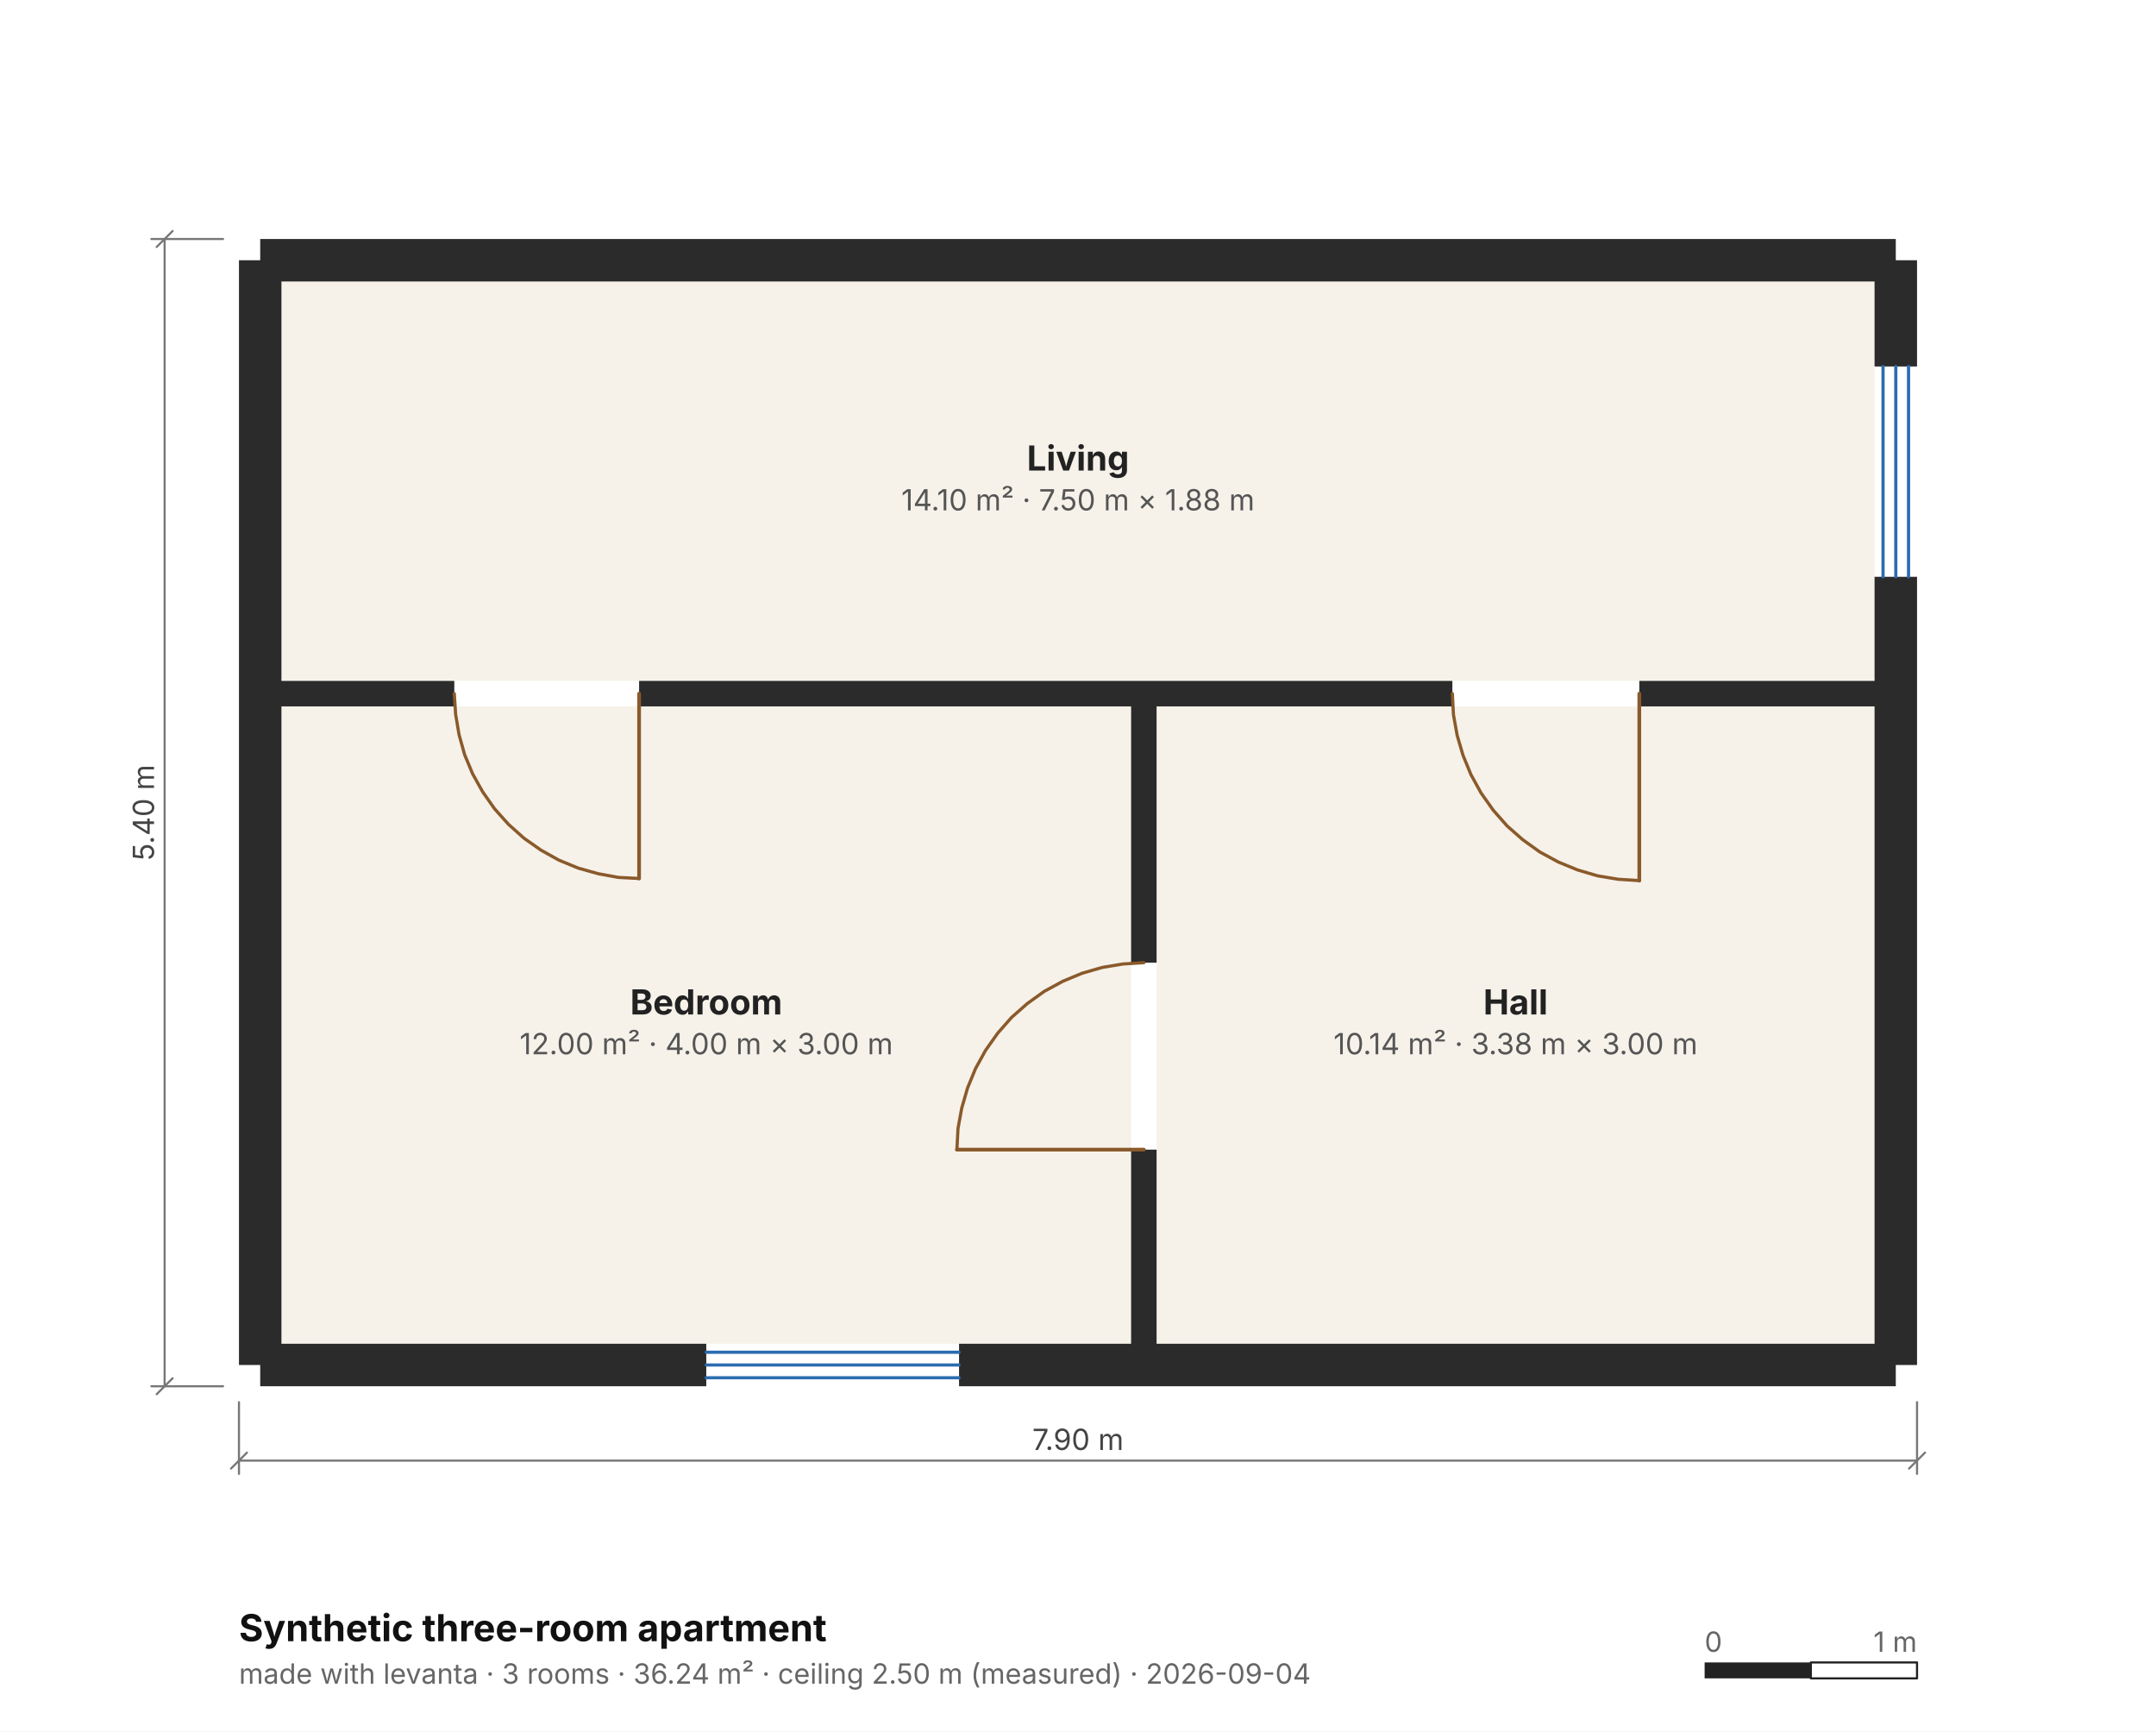
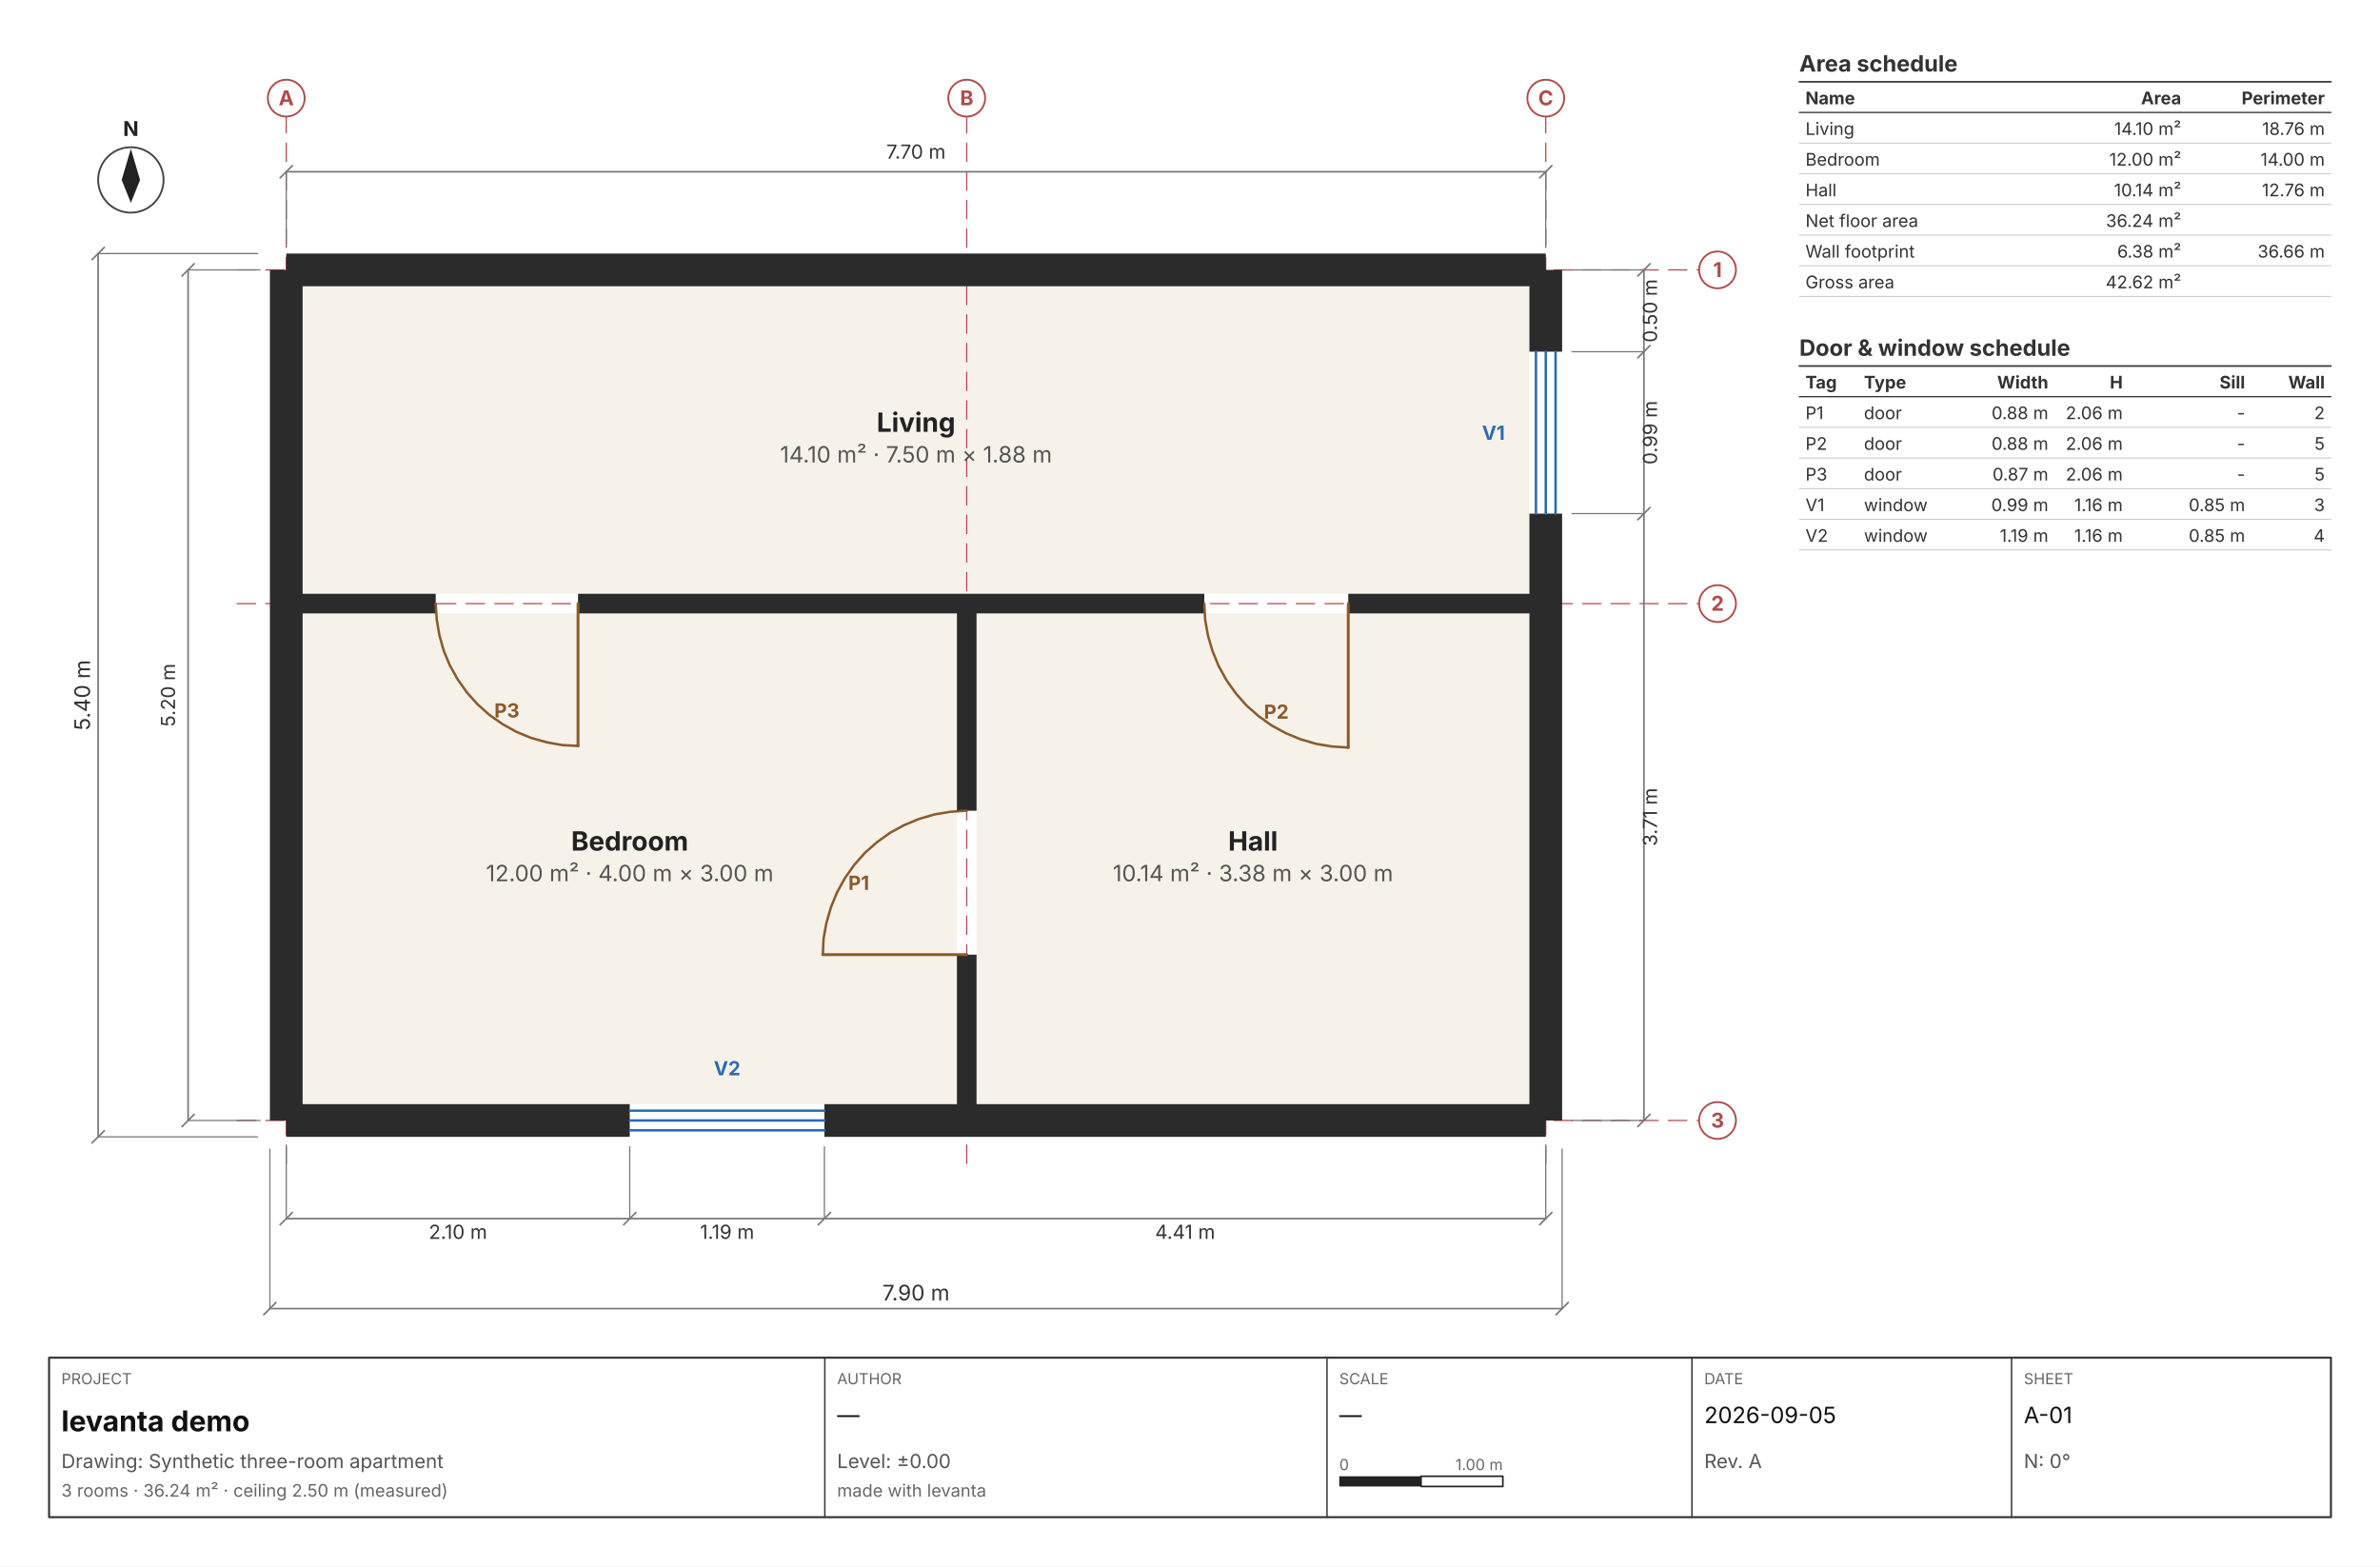
- <svg xmlns="http://www.w3.org/2000/svg" width="812" height="652" viewBox="0 0 812 652" font-family="Inter, 'Segoe UI', Helvetica, Arial, sans-serif">
-   <rect width="812" height="652" fill="#ffffff" />
-   <path class="room" d="M 706.0,106.0 106.0,106.0 106.0,256.4 706.0,256.4 Z" fill="#f6f2ea" />
-   <path class="room" d="M 426.0,266.0 106.0,266.0 106.0,506.0 426.0,506.0 Z" fill="#f6f2ea" />
-   <path class="room" d="M 435.6,266.0 435.6,506.0 706.0,506.0 706.0,266.0 Z" fill="#f6f2ea" />
-   <path class="wall" d="M 90.0,98.0 106.0,98.0 106.0,514.0 90.0,514.0 90.0,98.0 Z" fill="#2b2b2b" />
-   <path class="wall" d="M 435.6,261.2 435.6,362.5 426.0,362.5 426.0,261.2 435.6,261.2 Z" fill="#2b2b2b" />
-   <path class="wall" d="M 435.6,514.0 426.0,514.0 426.0,432.9 435.6,432.9 435.6,514.0 Z" fill="#2b2b2b" />
-   <path class="wall" d="M 722.0,98.0 722.0,138.0 706.0,138.0 706.0,98.0 722.0,98.0 Z" fill="#2b2b2b" />
-   <path class="wall" d="M 722.0,514.0 706.0,514.0 706.0,217.2 722.0,217.2 722.0,514.0 Z" fill="#2b2b2b" />
-   <path class="wall" d="M 98.0,506.0 266.0,506.0 266.0,522.0 98.0,522.0 98.0,506.0 Z" fill="#2b2b2b" />
-   <path class="wall" d="M 714.0,506.0 714.0,522.0 361.2,522.0 361.2,506.0 714.0,506.0 Z" fill="#2b2b2b" />
-   <path class="wall" d="M 98.0,256.4 171.1,256.4 171.1,266.0 98.0,266.0 98.0,256.4 Z" fill="#2b2b2b" />
-   <path class="wall" d="M 547.0,256.4 547.0,266.0 240.7,266.0 240.7,256.4 547.0,256.4 Z" fill="#2b2b2b" />
-   <path class="wall" d="M 714.0,256.4 714.0,266.0 617.4,266.0 617.4,256.4 714.0,256.4 Z" fill="#2b2b2b" />
-   <path class="wall" d="M 98.0,106.0 98.0,90.0 714.0,90.0 714.0,106.0 98.0,106.0 Z" fill="#2b2b2b" />
-   <path class="door" d="M 430.8,432.9 L 360.4,432.9" fill="none" stroke="#8a5a2b" stroke-width="1.4" stroke-linejoin="round" stroke-linecap="round" />
-   <path class="door" d="M 360.4,432.9 L 360.8,425.0 L 362.2,417.3 L 364.4,409.7 L 367.4,402.4 L 371.2,395.5 L 375.8,389.0 L 381.0,383.1 L 386.9,377.9 L 393.3,373.3 L 400.3,369.5 L 407.5,366.5 L 415.1,364.3 L 422.9,363.0 L 430.8,362.5" fill="none" stroke="#8a5a2b" stroke-width="1.2" stroke-linejoin="round" stroke-linecap="round" />
-   <path class="window" d="M 718.8,217.2 L 718.8,138.0" fill="none" stroke="#2b6cb0" stroke-width="1.2" stroke-linejoin="round" stroke-linecap="round" />
-   <path class="window" d="M 714.0,217.2 L 714.0,138.0" fill="none" stroke="#2b6cb0" stroke-width="1.2" stroke-linejoin="round" stroke-linecap="round" />
-   <path class="window" d="M 709.2,217.2 L 709.2,138.0" fill="none" stroke="#2b6cb0" stroke-width="1.2" stroke-linejoin="round" stroke-linecap="round" />
-   <path class="window" d="M 361.2,509.2 L 266.0,509.2" fill="none" stroke="#2b6cb0" stroke-width="1.2" stroke-linejoin="round" stroke-linecap="round" />
-   <path class="window" d="M 361.2,514.0 L 266.0,514.0" fill="none" stroke="#2b6cb0" stroke-width="1.2" stroke-linejoin="round" stroke-linecap="round" />
-   <path class="window" d="M 361.2,518.8 L 266.0,518.8" fill="none" stroke="#2b6cb0" stroke-width="1.2" stroke-linejoin="round" stroke-linecap="round" />
-   <path class="door" d="M 617.4,261.2 L 617.4,331.6" fill="none" stroke="#8a5a2b" stroke-width="1.4" stroke-linejoin="round" stroke-linecap="round" />
-   <path class="door" d="M 617.4,331.6 L 609.5,331.1 L 601.7,329.8 L 594.2,327.6 L 586.9,324.6 L 579.9,320.8 L 573.5,316.2 L 567.6,311.0 L 562.4,305.1 L 557.8,298.6 L 554.0,291.7 L 551.0,284.4 L 548.8,276.9 L 547.4,269.1 L 547.0,261.2" fill="none" stroke="#8a5a2b" stroke-width="1.2" stroke-linejoin="round" stroke-linecap="round" />
-   <path class="door" d="M 240.7,261.2 L 240.7,330.8" fill="none" stroke="#8a5a2b" stroke-width="1.4" stroke-linejoin="round" stroke-linecap="round" />
-   <path class="door" d="M 240.7,330.8 L 232.9,330.4 L 225.3,329.0 L 217.8,326.9 L 210.5,323.9 L 203.7,320.1 L 197.3,315.6 L 191.5,310.4 L 186.3,304.6 L 181.8,298.2 L 178.0,291.4 L 175.0,284.2 L 172.9,276.7 L 171.6,269.0 L 171.1,261.2" fill="none" stroke="#8a5a2b" stroke-width="1.2" stroke-linejoin="round" stroke-linecap="round" />
-   <text class="label" x="406.0" y="177.2" font-size="13" text-anchor="middle" fill="#222222" font-weight="700">Living</text>
-   <text class="label" x="406.0" y="192.2" font-size="11" text-anchor="middle" fill="#555555">14.10 m² · 7.50 m × 1.88 m</text>
-   <text class="label" x="266.0" y="382.0" font-size="13" text-anchor="middle" fill="#222222" font-weight="700">Bedroom</text>
-   <text class="label" x="266.0" y="397.0" font-size="11" text-anchor="middle" fill="#555555">12.00 m² · 4.00 m × 3.00 m</text>
-   <text class="label" x="570.8" y="382.0" font-size="13" text-anchor="middle" fill="#222222" font-weight="700">Hall</text>
-   <text class="label" x="570.8" y="397.0" font-size="11" text-anchor="middle" fill="#555555">10.14 m² · 3.38 m × 3.00 m</text>
-   <path class="dim" d="M 90.0,528.0 L 90.0,555.0" fill="none" stroke="#777777" stroke-width="0.8" stroke-linejoin="round" stroke-linecap="round" />
-   <path class="dim" d="M 722.0,528.0 L 722.0,555.0" fill="none" stroke="#777777" stroke-width="0.8" stroke-linejoin="round" stroke-linecap="round" />
-   <path class="dim" d="M 90.0,550.0 L 722.0,550.0" fill="none" stroke="#777777" stroke-width="0.8" stroke-linejoin="round" stroke-linecap="round" />
-   <path class="dim" d="M 87.0,553.0 L 93.0,547.0" fill="none" stroke="#777777" stroke-width="0.8" stroke-linejoin="round" stroke-linecap="round" />
-   <path class="dim" d="M 719.0,553.0 L 725.0,547.0" fill="none" stroke="#777777" stroke-width="0.8" stroke-linejoin="round" stroke-linecap="round" />
-   <text class="dim" x="406.0" y="546.0" font-size="11" text-anchor="middle" fill="#444444">7.90 m</text>
-   <path class="dim" d="M 84.0,522.0 L 57.0,522.0" fill="none" stroke="#777777" stroke-width="0.8" stroke-linejoin="round" stroke-linecap="round" />
-   <path class="dim" d="M 84.0,90.0 L 57.0,90.0" fill="none" stroke="#777777" stroke-width="0.8" stroke-linejoin="round" stroke-linecap="round" />
-   <path class="dim" d="M 62.0,522.0 L 62.0,90.0" fill="none" stroke="#777777" stroke-width="0.8" stroke-linejoin="round" stroke-linecap="round" />
-   <path class="dim" d="M 59.0,525.0 L 65.0,519.0" fill="none" stroke="#777777" stroke-width="0.8" stroke-linejoin="round" stroke-linecap="round" />
-   <path class="dim" d="M 59.0,93.0 L 65.0,87.0" fill="none" stroke="#777777" stroke-width="0.8" stroke-linejoin="round" stroke-linecap="round" />
-   <text class="dim" x="58.0" y="306.0" font-size="11" text-anchor="middle" fill="#444444" transform="rotate(-90 58.0 306.0)">5.40 m</text>
-   <text class="title" x="90.0" y="618.0" font-size="14" text-anchor="start" fill="#111111" font-weight="700">Synthetic three-room apartment</text>
-   <text class="meta" x="90.0" y="634.0" font-size="10.5" text-anchor="start" fill="#666666">made with levanta · 3 rooms · 36.24 m² · ceiling 2.50 m (measured) · 2026-09-04</text>
-   <path d="M 642.0,626.0 682.0,626.0 682.0,632.0 642.0,632.0 Z" fill="#222" />
-   <path d="M 682.0,626.0 722.0,626.0 722.0,632.0 682.0,632.0 Z" fill="none" stroke="#222" stroke-width="0.8" stroke-linejoin="round" stroke-linecap="round" />
-   <text x="642.0" y="622.0" font-size="10.5" text-anchor="start" fill="#666666">0</text>
-   <text x="722.0" y="622.0" font-size="10.5" text-anchor="end" fill="#666666">1 m</text>
+ <svg xmlns="http://www.w3.org/2000/svg" width="1164" height="766" viewBox="0 0 1164 766" font-family="Inter, 'Segoe UI', Helvetica, Arial, sans-serif">
+   <rect width="1164" height="766" fill="#ffffff" />
+   <path class="room" d="M 748.0,140.0 148.0,140.0 148.0,290.4 748.0,290.4 Z" fill="#f6f2ea" />
+   <path class="room" d="M 468.0,300.0 148.0,300.0 148.0,540.0 468.0,540.0 Z" fill="#f6f2ea" />
+   <path class="room" d="M 477.6,300.0 477.6,540.0 748.0,540.0 748.0,300.0 Z" fill="#f6f2ea" />
+   <path class="axis" d="M 140.0,56.0 L 140.0,572.0" fill="none" stroke="#b04a4a" stroke-width="0.6" stroke-linejoin="round" stroke-linecap="round" stroke-dasharray="9 5" />
+   <circle class="axis" cx="140.0" cy="48.0" r="9" fill="#ffffff" stroke="#b04a4a" stroke-width="0.9" />
+   <text class="axis" x="140.0" y="51.5" font-size="10" text-anchor="middle" fill="#b04a4a" font-weight="700">A</text>
+   <path class="axis" d="M 472.8,56.0 L 472.8,572.0" fill="none" stroke="#b04a4a" stroke-width="0.6" stroke-linejoin="round" stroke-linecap="round" stroke-dasharray="9 5" />
+   <circle class="axis" cx="472.8" cy="48.0" r="9" fill="#ffffff" stroke="#b04a4a" stroke-width="0.9" />
+   <text class="axis" x="472.8" y="51.5" font-size="10" text-anchor="middle" fill="#b04a4a" font-weight="700">B</text>
+   <path class="axis" d="M 756.0,56.0 L 756.0,572.0" fill="none" stroke="#b04a4a" stroke-width="0.6" stroke-linejoin="round" stroke-linecap="round" stroke-dasharray="9 5" />
+   <circle class="axis" cx="756.0" cy="48.0" r="9" fill="#ffffff" stroke="#b04a4a" stroke-width="0.9" />
+   <text class="axis" x="756.0" y="51.5" font-size="10" text-anchor="middle" fill="#b04a4a" font-weight="700">C</text>
+   <path class="axis" d="M 116.0,132.0 L 832.0,132.0" fill="none" stroke="#b04a4a" stroke-width="0.6" stroke-linejoin="round" stroke-linecap="round" stroke-dasharray="9 5" />
+   <circle class="axis" cx="840.0" cy="132.0" r="9" fill="#ffffff" stroke="#b04a4a" stroke-width="0.9" />
+   <text class="axis" x="840.0" y="135.5" font-size="10" text-anchor="middle" fill="#b04a4a" font-weight="700">1</text>
+   <path class="axis" d="M 116.0,295.2 L 832.0,295.2" fill="none" stroke="#b04a4a" stroke-width="0.6" stroke-linejoin="round" stroke-linecap="round" stroke-dasharray="9 5" />
+   <circle class="axis" cx="840.0" cy="295.2" r="9" fill="#ffffff" stroke="#b04a4a" stroke-width="0.9" />
+   <text class="axis" x="840.0" y="298.7" font-size="10" text-anchor="middle" fill="#b04a4a" font-weight="700">2</text>
+   <path class="axis" d="M 116.0,548.0 L 832.0,548.0" fill="none" stroke="#b04a4a" stroke-width="0.6" stroke-linejoin="round" stroke-linecap="round" stroke-dasharray="9 5" />
+   <circle class="axis" cx="840.0" cy="548.0" r="9" fill="#ffffff" stroke="#b04a4a" stroke-width="0.9" />
+   <text class="axis" x="840.0" y="551.5" font-size="10" text-anchor="middle" fill="#b04a4a" font-weight="700">3</text>
+   <path class="wall" d="M 132.0,132.0 148.0,132.0 148.0,548.0 132.0,548.0 132.0,132.0 Z" fill="#2b2b2b" />
+   <path class="wall" d="M 477.6,295.2 477.6,396.5 468.0,396.5 468.0,295.2 477.6,295.2 Z" fill="#2b2b2b" />
+   <path class="wall" d="M 477.6,548.0 468.0,548.0 468.0,466.9 477.6,466.9 477.6,548.0 Z" fill="#2b2b2b" />
+   <path class="wall" d="M 764.0,132.0 764.0,172.0 748.0,172.0 748.0,132.0 764.0,132.0 Z" fill="#2b2b2b" />
+   <path class="wall" d="M 764.0,548.0 748.0,548.0 748.0,251.2 764.0,251.2 764.0,548.0 Z" fill="#2b2b2b" />
+   <path class="wall" d="M 140.0,540.0 308.0,540.0 308.0,556.0 140.0,556.0 140.0,540.0 Z" fill="#2b2b2b" />
+   <path class="wall" d="M 756.0,540.0 756.0,556.0 403.2,556.0 403.2,540.0 756.0,540.0 Z" fill="#2b2b2b" />
+   <path class="wall" d="M 140.0,290.4 213.1,290.4 213.1,300.0 140.0,300.0 140.0,290.4 Z" fill="#2b2b2b" />
+   <path class="wall" d="M 589.0,290.4 589.0,300.0 282.7,300.0 282.7,290.4 589.0,290.4 Z" fill="#2b2b2b" />
+   <path class="wall" d="M 756.0,290.4 756.0,300.0 659.4,300.0 659.4,290.4 756.0,290.4 Z" fill="#2b2b2b" />
+   <path class="wall" d="M 140.0,140.0 140.0,124.0 756.0,124.0 756.0,140.0 140.0,140.0 Z" fill="#2b2b2b" />
+   <path class="door" d="M 472.8,466.9 L 402.4,466.9" fill="none" stroke="#8a5a2b" stroke-width="1.4" stroke-linejoin="round" stroke-linecap="round" />
+   <path class="door" d="M 402.4,466.9 L 402.8,459.0 L 404.2,451.3 L 406.4,443.7 L 409.4,436.4 L 413.2,429.5 L 417.8,423.0 L 423.0,417.1 L 428.9,411.9 L 435.3,407.3 L 442.3,403.5 L 449.5,400.5 L 457.1,398.3 L 464.9,397.0 L 472.8,396.5" fill="none" stroke="#8a5a2b" stroke-width="1.2" stroke-linejoin="round" stroke-linecap="round" />
+   <text class="tag" x="420.0" y="435.2" font-size="9.5" text-anchor="middle" fill="#8a5a2b" font-weight="700">P1</text>
+   <path class="window" d="M 760.8,251.2 L 760.8,172.0" fill="none" stroke="#2b6cb0" stroke-width="1.2" stroke-linejoin="round" stroke-linecap="round" />
+   <path class="window" d="M 756.0,251.2 L 756.0,172.0" fill="none" stroke="#2b6cb0" stroke-width="1.2" stroke-linejoin="round" stroke-linecap="round" />
+   <path class="window" d="M 751.2,251.2 L 751.2,172.0" fill="none" stroke="#2b6cb0" stroke-width="1.2" stroke-linejoin="round" stroke-linecap="round" />
+   <text class="tag" x="730.4" y="215.1" font-size="9.5" text-anchor="middle" fill="#2b6cb0" font-weight="700">V1</text>
+   <path class="window" d="M 403.2,543.2 L 308.0,543.2" fill="none" stroke="#2b6cb0" stroke-width="1.2" stroke-linejoin="round" stroke-linecap="round" />
+   <path class="window" d="M 403.2,548.0 L 308.0,548.0" fill="none" stroke="#2b6cb0" stroke-width="1.2" stroke-linejoin="round" stroke-linecap="round" />
+   <path class="window" d="M 403.2,552.8 L 308.0,552.8" fill="none" stroke="#2b6cb0" stroke-width="1.2" stroke-linejoin="round" stroke-linecap="round" />
+   <text class="tag" x="355.6" y="525.9" font-size="9.5" text-anchor="middle" fill="#2b6cb0" font-weight="700">V2</text>
+   <path class="door" d="M 659.4,295.2 L 659.4,365.6" fill="none" stroke="#8a5a2b" stroke-width="1.4" stroke-linejoin="round" stroke-linecap="round" />
+   <path class="door" d="M 659.4,365.6 L 651.5,365.1 L 643.7,363.8 L 636.2,361.6 L 628.9,358.6 L 621.9,354.8 L 615.5,350.2 L 609.6,345.0 L 604.4,339.1 L 599.8,332.6 L 596.0,325.7 L 593.0,318.4 L 590.8,310.9 L 589.4,303.1 L 589.0,295.2" fill="none" stroke="#8a5a2b" stroke-width="1.2" stroke-linejoin="round" stroke-linecap="round" />
+   <text class="tag" x="624.2" y="351.5" font-size="9.5" text-anchor="middle" fill="#8a5a2b" font-weight="700">P2</text>
+   <path class="door" d="M 282.7,295.2 L 282.7,364.8" fill="none" stroke="#8a5a2b" stroke-width="1.4" stroke-linejoin="round" stroke-linecap="round" />
+   <path class="door" d="M 282.7,364.8 L 274.9,364.4 L 267.3,363.0 L 259.8,360.9 L 252.5,357.9 L 245.7,354.1 L 239.3,349.6 L 233.5,344.4 L 228.3,338.6 L 223.8,332.2 L 220.0,325.4 L 217.0,318.2 L 214.9,310.7 L 213.6,303.0 L 213.1,295.2" fill="none" stroke="#8a5a2b" stroke-width="1.2" stroke-linejoin="round" stroke-linecap="round" />
+   <text class="tag" x="247.9" y="350.9" font-size="9.5" text-anchor="middle" fill="#8a5a2b" font-weight="700">P3</text>
+   <text class="label" x="448.0" y="211.2" font-size="13" text-anchor="middle" fill="#222222" font-weight="700">Living</text>
+   <text class="label" x="448.0" y="226.2" font-size="11" text-anchor="middle" fill="#555555">14.10 m² · 7.50 m × 1.88 m</text>
+   <text class="label" x="308.0" y="416.0" font-size="13" text-anchor="middle" fill="#222222" font-weight="700">Bedroom</text>
+   <text class="label" x="308.0" y="431.0" font-size="11" text-anchor="middle" fill="#555555">12.00 m² · 4.00 m × 3.00 m</text>
+   <text class="label" x="612.8" y="416.0" font-size="13" text-anchor="middle" fill="#222222" font-weight="700">Hall</text>
+   <text class="label" x="612.8" y="431.0" font-size="11" text-anchor="middle" fill="#555555">10.14 m² · 3.38 m × 3.00 m</text>
+   <path class="dim-chain" d="M 92.0,548.0 L 92.0,132.0" fill="none" stroke="#777777" stroke-width="0.8" stroke-linejoin="round" stroke-linecap="round" />
+   <path class="dim-chain" d="M 127.2,548.0 L 92.0,548.0" fill="none" stroke="#777777" stroke-width="0.6" stroke-linejoin="round" stroke-linecap="round" />
+   <path class="dim" d="M 89.0,551.0 L 95.0,545.0" fill="none" stroke="#777777" stroke-width="0.8" stroke-linejoin="round" stroke-linecap="round" />
+   <path class="dim-chain" d="M 127.2,132.0 L 92.0,132.0" fill="none" stroke="#777777" stroke-width="0.6" stroke-linejoin="round" stroke-linecap="round" />
+   <path class="dim" d="M 89.0,135.0 L 95.0,129.0" fill="none" stroke="#777777" stroke-width="0.8" stroke-linejoin="round" stroke-linecap="round" />
+   <text class="dim-chain" x="85.6" y="340.0" font-size="9.5" text-anchor="middle" fill="#333333" transform="rotate(-90 85.6 340.0)">5.20 m</text>
+   <path class="dim-chain" d="M 804.0,548.0 L 804.0,132.0" fill="none" stroke="#777777" stroke-width="0.8" stroke-linejoin="round" stroke-linecap="round" />
+   <path class="dim-chain" d="M 768.8,548.0 L 804.0,548.0" fill="none" stroke="#777777" stroke-width="0.6" stroke-linejoin="round" stroke-linecap="round" />
+   <path class="dim" d="M 801.0,551.0 L 807.0,545.0" fill="none" stroke="#777777" stroke-width="0.8" stroke-linejoin="round" stroke-linecap="round" />
+   <path class="dim-chain" d="M 768.8,251.2 L 804.0,251.2" fill="none" stroke="#777777" stroke-width="0.6" stroke-linejoin="round" stroke-linecap="round" />
+   <path class="dim" d="M 801.0,254.2 L 807.0,248.2" fill="none" stroke="#777777" stroke-width="0.8" stroke-linejoin="round" stroke-linecap="round" />
+   <path class="dim-chain" d="M 768.8,172.0 L 804.0,172.0" fill="none" stroke="#777777" stroke-width="0.6" stroke-linejoin="round" stroke-linecap="round" />
+   <path class="dim" d="M 801.0,175.0 L 807.0,169.0" fill="none" stroke="#777777" stroke-width="0.8" stroke-linejoin="round" stroke-linecap="round" />
+   <path class="dim-chain" d="M 768.8,132.0 L 804.0,132.0" fill="none" stroke="#777777" stroke-width="0.6" stroke-linejoin="round" stroke-linecap="round" />
+   <path class="dim" d="M 801.0,135.0 L 807.0,129.0" fill="none" stroke="#777777" stroke-width="0.8" stroke-linejoin="round" stroke-linecap="round" />
+   <text class="dim-chain" x="810.4" y="399.6" font-size="9.5" text-anchor="middle" fill="#333333" transform="rotate(-90 810.4 399.6)">3.71 m</text>
+   <text class="dim-chain" x="810.4" y="211.6" font-size="9.5" text-anchor="middle" fill="#333333" transform="rotate(-90 810.4 211.6)">0.99 m</text>
+   <text class="dim-chain" x="810.4" y="152.0" font-size="9.5" text-anchor="middle" fill="#333333" transform="rotate(-90 810.4 152.0)">0.50 m</text>
+   <path class="dim-chain" d="M 756.0,596.0 L 140.0,596.0" fill="none" stroke="#777777" stroke-width="0.8" stroke-linejoin="round" stroke-linecap="round" />
+   <path class="dim-chain" d="M 756.0,560.8 L 756.0,596.0" fill="none" stroke="#777777" stroke-width="0.6" stroke-linejoin="round" stroke-linecap="round" />
+   <path class="dim" d="M 753.0,599.0 L 759.0,593.0" fill="none" stroke="#777777" stroke-width="0.8" stroke-linejoin="round" stroke-linecap="round" />
+   <path class="dim-chain" d="M 403.2,560.8 L 403.2,596.0" fill="none" stroke="#777777" stroke-width="0.6" stroke-linejoin="round" stroke-linecap="round" />
+   <path class="dim" d="M 400.2,599.0 L 406.2,593.0" fill="none" stroke="#777777" stroke-width="0.8" stroke-linejoin="round" stroke-linecap="round" />
+   <path class="dim-chain" d="M 308.0,560.8 L 308.0,596.0" fill="none" stroke="#777777" stroke-width="0.6" stroke-linejoin="round" stroke-linecap="round" />
+   <path class="dim" d="M 305.0,599.0 L 311.0,593.0" fill="none" stroke="#777777" stroke-width="0.8" stroke-linejoin="round" stroke-linecap="round" />
+   <path class="dim-chain" d="M 140.0,560.8 L 140.0,596.0" fill="none" stroke="#777777" stroke-width="0.6" stroke-linejoin="round" stroke-linecap="round" />
+   <path class="dim" d="M 137.0,599.0 L 143.0,593.0" fill="none" stroke="#777777" stroke-width="0.8" stroke-linejoin="round" stroke-linecap="round" />
+   <text class="dim-chain" x="579.6" y="605.9" font-size="9.5" text-anchor="middle" fill="#333333">4.41 m</text>
+   <text class="dim-chain" x="355.6" y="605.9" font-size="9.5" text-anchor="middle" fill="#333333">1.19 m</text>
+   <text class="dim-chain" x="224.0" y="605.9" font-size="9.5" text-anchor="middle" fill="#333333">2.10 m</text>
+   <path class="dim-chain" d="M 756.0,84.0 L 140.0,84.0" fill="none" stroke="#777777" stroke-width="0.8" stroke-linejoin="round" stroke-linecap="round" />
+   <path class="dim-chain" d="M 756.0,119.2 L 756.0,84.0" fill="none" stroke="#777777" stroke-width="0.6" stroke-linejoin="round" stroke-linecap="round" />
+   <path class="dim" d="M 753.0,87.0 L 759.0,81.0" fill="none" stroke="#777777" stroke-width="0.8" stroke-linejoin="round" stroke-linecap="round" />
+   <path class="dim-chain" d="M 140.0,119.2 L 140.0,84.0" fill="none" stroke="#777777" stroke-width="0.6" stroke-linejoin="round" stroke-linecap="round" />
+   <path class="dim" d="M 137.0,87.0 L 143.0,81.0" fill="none" stroke="#777777" stroke-width="0.8" stroke-linejoin="round" stroke-linecap="round" />
+   <text class="dim-chain" x="448.0" y="77.6" font-size="9.5" text-anchor="middle" fill="#333333">7.70 m</text>
+   <path class="dim" d="M 132.0,640.0 L 764.0,640.0" fill="none" stroke="#777777" stroke-width="0.8" stroke-linejoin="round" stroke-linecap="round" />
+   <path class="dim" d="M 132.0,562.0 L 132.0,640.0" fill="none" stroke="#777777" stroke-width="0.6" stroke-linejoin="round" stroke-linecap="round" />
+   <path class="dim" d="M 764.0,562.0 L 764.0,640.0" fill="none" stroke="#777777" stroke-width="0.6" stroke-linejoin="round" stroke-linecap="round" />
+   <path class="dim" d="M 129.0,643.0 L 135.0,637.0" fill="none" stroke="#777777" stroke-width="0.8" stroke-linejoin="round" stroke-linecap="round" />
+   <path class="dim" d="M 761.0,643.0 L 767.0,637.0" fill="none" stroke="#777777" stroke-width="0.8" stroke-linejoin="round" stroke-linecap="round" />
+   <text class="dim" x="448.0" y="636.0" font-size="10.5" text-anchor="middle" fill="#333333">7.90 m</text>
+   <path class="dim" d="M 48.0,556.0 L 48.0,124.0" fill="none" stroke="#777777" stroke-width="0.8" stroke-linejoin="round" stroke-linecap="round" />
+   <path class="dim" d="M 126.0,556.0 L 48.0,556.0" fill="none" stroke="#777777" stroke-width="0.6" stroke-linejoin="round" stroke-linecap="round" />
+   <path class="dim" d="M 126.0,124.0 L 48.0,124.0" fill="none" stroke="#777777" stroke-width="0.6" stroke-linejoin="round" stroke-linecap="round" />
+   <path class="dim" d="M 45.0,559.0 L 51.0,553.0" fill="none" stroke="#777777" stroke-width="0.8" stroke-linejoin="round" stroke-linecap="round" />
+   <path class="dim" d="M 45.0,127.0 L 51.0,121.0" fill="none" stroke="#777777" stroke-width="0.8" stroke-linejoin="round" stroke-linecap="round" />
+   <text class="dim" x="44.0" y="340.0" font-size="10.5" text-anchor="middle" fill="#333333" transform="rotate(-90 44.0 340.0)">5.40 m</text>
+   <circle class="north" cx="64.0" cy="88.0" r="16" fill="#ffffff" stroke="#444" stroke-width="0.9" />
+   <path class="north" d="M 64.0,72.8 68.5,88.0 64.0,99.2 59.5,88.0 Z" fill="#222" />
+   <text class="north" x="64.0" y="66.5" font-size="10" text-anchor="middle" fill="#222" font-weight="700">N</text>
+   <text class="table" x="880.0" y="35.0" font-size="11" text-anchor="start" fill="#333333" font-weight="700">Area schedule</text>
+   <path class="table" d="M 880.0,40.0 L 1140.0,40.0" fill="none" stroke="#333333" stroke-width="0.8" stroke-linejoin="round" stroke-linecap="round" />
+   <text class="table" x="883.0" y="51.0" font-size="8.5" text-anchor="start" fill="#333333" font-weight="700">Name</text>
+   <text class="table" x="1066.8" y="51.0" font-size="8.5" text-anchor="end" fill="#333333" font-weight="700">Area</text>
+   <text class="table" x="1137.0" y="51.0" font-size="8.5" text-anchor="end" fill="#333333" font-weight="700">Perimeter</text>
+   <path class="table" d="M 880.0,55.0 L 1140.0,55.0" fill="none" stroke="#333333" stroke-width="0.6" stroke-linejoin="round" stroke-linecap="round" />
+   <text class="table" x="883.0" y="66.0" font-size="8.5" text-anchor="start" fill="#333333">Living</text>
+   <text class="table" x="1066.8" y="66.0" font-size="8.5" text-anchor="end" fill="#333333">14.10 m²</text>
+   <text class="table" x="1137.0" y="66.0" font-size="8.5" text-anchor="end" fill="#333333">18.76 m</text>
+   <path class="table" d="M 880.0,70.0 L 1140.0,70.0" fill="none" stroke="#cfcac2" stroke-width="0.5" stroke-linejoin="round" stroke-linecap="round" />
+   <text class="table" x="883.0" y="81.0" font-size="8.5" text-anchor="start" fill="#333333">Bedroom</text>
+   <text class="table" x="1066.8" y="81.0" font-size="8.5" text-anchor="end" fill="#333333">12.00 m²</text>
+   <text class="table" x="1137.0" y="81.0" font-size="8.5" text-anchor="end" fill="#333333">14.00 m</text>
+   <path class="table" d="M 880.0,85.0 L 1140.0,85.0" fill="none" stroke="#cfcac2" stroke-width="0.5" stroke-linejoin="round" stroke-linecap="round" />
+   <text class="table" x="883.0" y="96.0" font-size="8.5" text-anchor="start" fill="#333333">Hall</text>
+   <text class="table" x="1066.8" y="96.0" font-size="8.5" text-anchor="end" fill="#333333">10.14 m²</text>
+   <text class="table" x="1137.0" y="96.0" font-size="8.5" text-anchor="end" fill="#333333">12.76 m</text>
+   <path class="table" d="M 880.0,100.0 L 1140.0,100.0" fill="none" stroke="#cfcac2" stroke-width="0.5" stroke-linejoin="round" stroke-linecap="round" />
+   <text class="table" x="883.0" y="111.0" font-size="8.5" text-anchor="start" fill="#333333">Net floor area</text>
+   <text class="table" x="1066.8" y="111.0" font-size="8.5" text-anchor="end" fill="#333333">36.24 m²</text>
+   <text class="table" x="1137.0" y="111.0" font-size="8.5" text-anchor="end" fill="#333333" />
+   <path class="table" d="M 880.0,115.0 L 1140.0,115.0" fill="none" stroke="#cfcac2" stroke-width="0.5" stroke-linejoin="round" stroke-linecap="round" />
+   <text class="table" x="883.0" y="126.0" font-size="8.5" text-anchor="start" fill="#333333">Wall footprint</text>
+   <text class="table" x="1066.8" y="126.0" font-size="8.5" text-anchor="end" fill="#333333">6.38 m²</text>
+   <text class="table" x="1137.0" y="126.0" font-size="8.5" text-anchor="end" fill="#333333">36.66 m</text>
+   <path class="table" d="M 880.0,130.0 L 1140.0,130.0" fill="none" stroke="#cfcac2" stroke-width="0.5" stroke-linejoin="round" stroke-linecap="round" />
+   <text class="table" x="883.0" y="141.0" font-size="8.5" text-anchor="start" fill="#333333">Gross area</text>
+   <text class="table" x="1066.8" y="141.0" font-size="8.5" text-anchor="end" fill="#333333">42.62 m²</text>
+   <text class="table" x="1137.0" y="141.0" font-size="8.5" text-anchor="end" fill="#333333" />
+   <path class="table" d="M 880.0,145.0 L 1140.0,145.0" fill="none" stroke="#cfcac2" stroke-width="0.5" stroke-linejoin="round" stroke-linecap="round" />
+   <text class="table" x="880.0" y="174.0" font-size="11" text-anchor="start" fill="#333333" font-weight="700">Door &amp; window schedule</text>
+   <path class="table" d="M 880.0,179.0 L 1140.0,179.0" fill="none" stroke="#333333" stroke-width="0.8" stroke-linejoin="round" stroke-linecap="round" />
+   <text class="table" x="883.0" y="190.0" font-size="8.5" text-anchor="start" fill="#333333" font-weight="700">Tag</text>
+   <text class="table" x="911.6" y="190.0" font-size="8.5" text-anchor="start" fill="#333333" font-weight="700">Type</text>
+   <text class="table" x="1001.8" y="190.0" font-size="8.5" text-anchor="end" fill="#333333" font-weight="700">Width</text>
+   <text class="table" x="1038.2" y="190.0" font-size="8.5" text-anchor="end" fill="#333333" font-weight="700">H</text>
+   <text class="table" x="1098.0" y="190.0" font-size="8.5" text-anchor="end" fill="#333333" font-weight="700">Sill</text>
+   <text class="table" x="1137.0" y="190.0" font-size="8.5" text-anchor="end" fill="#333333" font-weight="700">Wall</text>
+   <path class="table" d="M 880.0,194.0 L 1140.0,194.0" fill="none" stroke="#333333" stroke-width="0.6" stroke-linejoin="round" stroke-linecap="round" />
+   <text class="table" x="883.0" y="205.0" font-size="8.5" text-anchor="start" fill="#333333">P1</text>
+   <text class="table" x="911.6" y="205.0" font-size="8.5" text-anchor="start" fill="#333333">door</text>
+   <text class="table" x="1001.8" y="205.0" font-size="8.5" text-anchor="end" fill="#333333">0.88 m</text>
+   <text class="table" x="1038.2" y="205.0" font-size="8.5" text-anchor="end" fill="#333333">2.06 m</text>
+   <text class="table" x="1098.0" y="205.0" font-size="8.5" text-anchor="end" fill="#333333">-</text>
+   <text class="table" x="1137.0" y="205.0" font-size="8.5" text-anchor="end" fill="#333333">2</text>
+   <path class="table" d="M 880.0,209.0 L 1140.0,209.0" fill="none" stroke="#cfcac2" stroke-width="0.5" stroke-linejoin="round" stroke-linecap="round" />
+   <text class="table" x="883.0" y="220.0" font-size="8.5" text-anchor="start" fill="#333333">P2</text>
+   <text class="table" x="911.6" y="220.0" font-size="8.5" text-anchor="start" fill="#333333">door</text>
+   <text class="table" x="1001.8" y="220.0" font-size="8.5" text-anchor="end" fill="#333333">0.88 m</text>
+   <text class="table" x="1038.2" y="220.0" font-size="8.5" text-anchor="end" fill="#333333">2.06 m</text>
+   <text class="table" x="1098.0" y="220.0" font-size="8.5" text-anchor="end" fill="#333333">-</text>
+   <text class="table" x="1137.0" y="220.0" font-size="8.5" text-anchor="end" fill="#333333">5</text>
+   <path class="table" d="M 880.0,224.0 L 1140.0,224.0" fill="none" stroke="#cfcac2" stroke-width="0.5" stroke-linejoin="round" stroke-linecap="round" />
+   <text class="table" x="883.0" y="235.0" font-size="8.5" text-anchor="start" fill="#333333">P3</text>
+   <text class="table" x="911.6" y="235.0" font-size="8.5" text-anchor="start" fill="#333333">door</text>
+   <text class="table" x="1001.8" y="235.0" font-size="8.5" text-anchor="end" fill="#333333">0.87 m</text>
+   <text class="table" x="1038.2" y="235.0" font-size="8.5" text-anchor="end" fill="#333333">2.06 m</text>
+   <text class="table" x="1098.0" y="235.0" font-size="8.5" text-anchor="end" fill="#333333">-</text>
+   <text class="table" x="1137.0" y="235.0" font-size="8.5" text-anchor="end" fill="#333333">5</text>
+   <path class="table" d="M 880.0,239.0 L 1140.0,239.0" fill="none" stroke="#cfcac2" stroke-width="0.5" stroke-linejoin="round" stroke-linecap="round" />
+   <text class="table" x="883.0" y="250.0" font-size="8.5" text-anchor="start" fill="#333333">V1</text>
+   <text class="table" x="911.6" y="250.0" font-size="8.5" text-anchor="start" fill="#333333">window</text>
+   <text class="table" x="1001.8" y="250.0" font-size="8.5" text-anchor="end" fill="#333333">0.99 m</text>
+   <text class="table" x="1038.2" y="250.0" font-size="8.5" text-anchor="end" fill="#333333">1.16 m</text>
+   <text class="table" x="1098.0" y="250.0" font-size="8.5" text-anchor="end" fill="#333333">0.85 m</text>
+   <text class="table" x="1137.0" y="250.0" font-size="8.5" text-anchor="end" fill="#333333">3</text>
+   <path class="table" d="M 880.0,254.0 L 1140.0,254.0" fill="none" stroke="#cfcac2" stroke-width="0.5" stroke-linejoin="round" stroke-linecap="round" />
+   <text class="table" x="883.0" y="265.0" font-size="8.5" text-anchor="start" fill="#333333">V2</text>
+   <text class="table" x="911.6" y="265.0" font-size="8.5" text-anchor="start" fill="#333333">window</text>
+   <text class="table" x="1001.8" y="265.0" font-size="8.5" text-anchor="end" fill="#333333">1.19 m</text>
+   <text class="table" x="1038.2" y="265.0" font-size="8.5" text-anchor="end" fill="#333333">1.16 m</text>
+   <text class="table" x="1098.0" y="265.0" font-size="8.5" text-anchor="end" fill="#333333">0.85 m</text>
+   <text class="table" x="1137.0" y="265.0" font-size="8.5" text-anchor="end" fill="#333333">4</text>
+   <path class="table" d="M 880.0,269.0 L 1140.0,269.0" fill="none" stroke="#cfcac2" stroke-width="0.5" stroke-linejoin="round" stroke-linecap="round" />
+   <path class="titleblock" d="M 24.0,664.0 1140.0,664.0 1140.0,742.0 24.0,742.0 Z" fill="#ffffff" stroke="#333" stroke-width="1" stroke-linejoin="round" stroke-linecap="round" />
+   <path class="titleblock" d="M 403.4,664.0 L 403.4,742.0" fill="none" stroke="#333" stroke-width="0.7" stroke-linejoin="round" stroke-linecap="round" />
+   <path class="titleblock" d="M 649.0,664.0 L 649.0,742.0" fill="none" stroke="#333" stroke-width="0.7" stroke-linejoin="round" stroke-linecap="round" />
+   <path class="titleblock" d="M 827.5,664.0 L 827.5,742.0" fill="none" stroke="#333" stroke-width="0.7" stroke-linejoin="round" stroke-linecap="round" />
+   <path class="titleblock" d="M 983.8,664.0 L 983.8,742.0" fill="none" stroke="#333" stroke-width="0.7" stroke-linejoin="round" stroke-linecap="round" />
+   <text class="titleblock" x="30.0" y="677.0" font-size="7.5" text-anchor="start" fill="#666666">PROJECT</text>
+   <text class="titleblock" x="30.0" y="700.0" font-size="14" text-anchor="start" fill="#111111" font-weight="700">levanta demo</text>
+   <text class="titleblock" x="30.0" y="718.0" font-size="9.5" text-anchor="start" fill="#555555">Drawing: Synthetic three-room apartment</text>
+   <text class="titleblock" x="30.0" y="732.0" font-size="8.5" text-anchor="start" fill="#666666">3 rooms · 36.24 m² · ceiling 2.50 m (measured)</text>
+   <text class="titleblock" x="409.4" y="677.0" font-size="7.5" text-anchor="start" fill="#666666">AUTHOR</text>
+   <text class="titleblock" x="409.4" y="696.0" font-size="11" text-anchor="start" fill="#111111">—</text>
+   <text class="titleblock" x="409.4" y="718.0" font-size="9.5" text-anchor="start" fill="#555555">Level: ±0.00</text>
+   <text class="titleblock" x="409.4" y="732.0" font-size="8.5" text-anchor="start" fill="#666666">made with levanta</text>
+   <text class="titleblock" x="655.0" y="677.0" font-size="7.5" text-anchor="start" fill="#666666">SCALE</text>
+   <text class="titleblock" x="655.0" y="696.0" font-size="11" text-anchor="start" fill="#111111">—</text>
+   <path class="titleblock" d="M 655.0,722.0 695.0,722.0 695.0,727.0 655.0,727.0 Z" fill="#222" />
+   <path class="titleblock" d="M 695.0,722.0 735.0,722.0 735.0,727.0 695.0,727.0 Z" fill="none" stroke="#222" stroke-width="0.8" stroke-linejoin="round" stroke-linecap="round" />
+   <text class="titleblock" x="655.0" y="719.0" font-size="7.5" text-anchor="start" fill="#666666">0</text>
+   <text class="titleblock" x="735.0" y="719.0" font-size="7.5" text-anchor="end" fill="#666666">1.00 m</text>
+   <text class="titleblock" x="833.5" y="677.0" font-size="7.5" text-anchor="start" fill="#666666">DATE</text>
+   <text class="titleblock" x="833.5" y="696.0" font-size="11" text-anchor="start" fill="#111111">2026-09-05</text>
+   <text class="titleblock" x="833.5" y="718.0" font-size="9.5" text-anchor="start" fill="#555555">Rev. A</text>
+   <text class="titleblock" x="989.8" y="677.0" font-size="7.5" text-anchor="start" fill="#666666">SHEET</text>
+   <text class="titleblock" x="989.8" y="696.0" font-size="11" text-anchor="start" fill="#111111">A-01</text>
+   <text class="titleblock" x="989.8" y="718.0" font-size="9.5" text-anchor="start" fill="#555555">N: 0°</text>
</svg>
